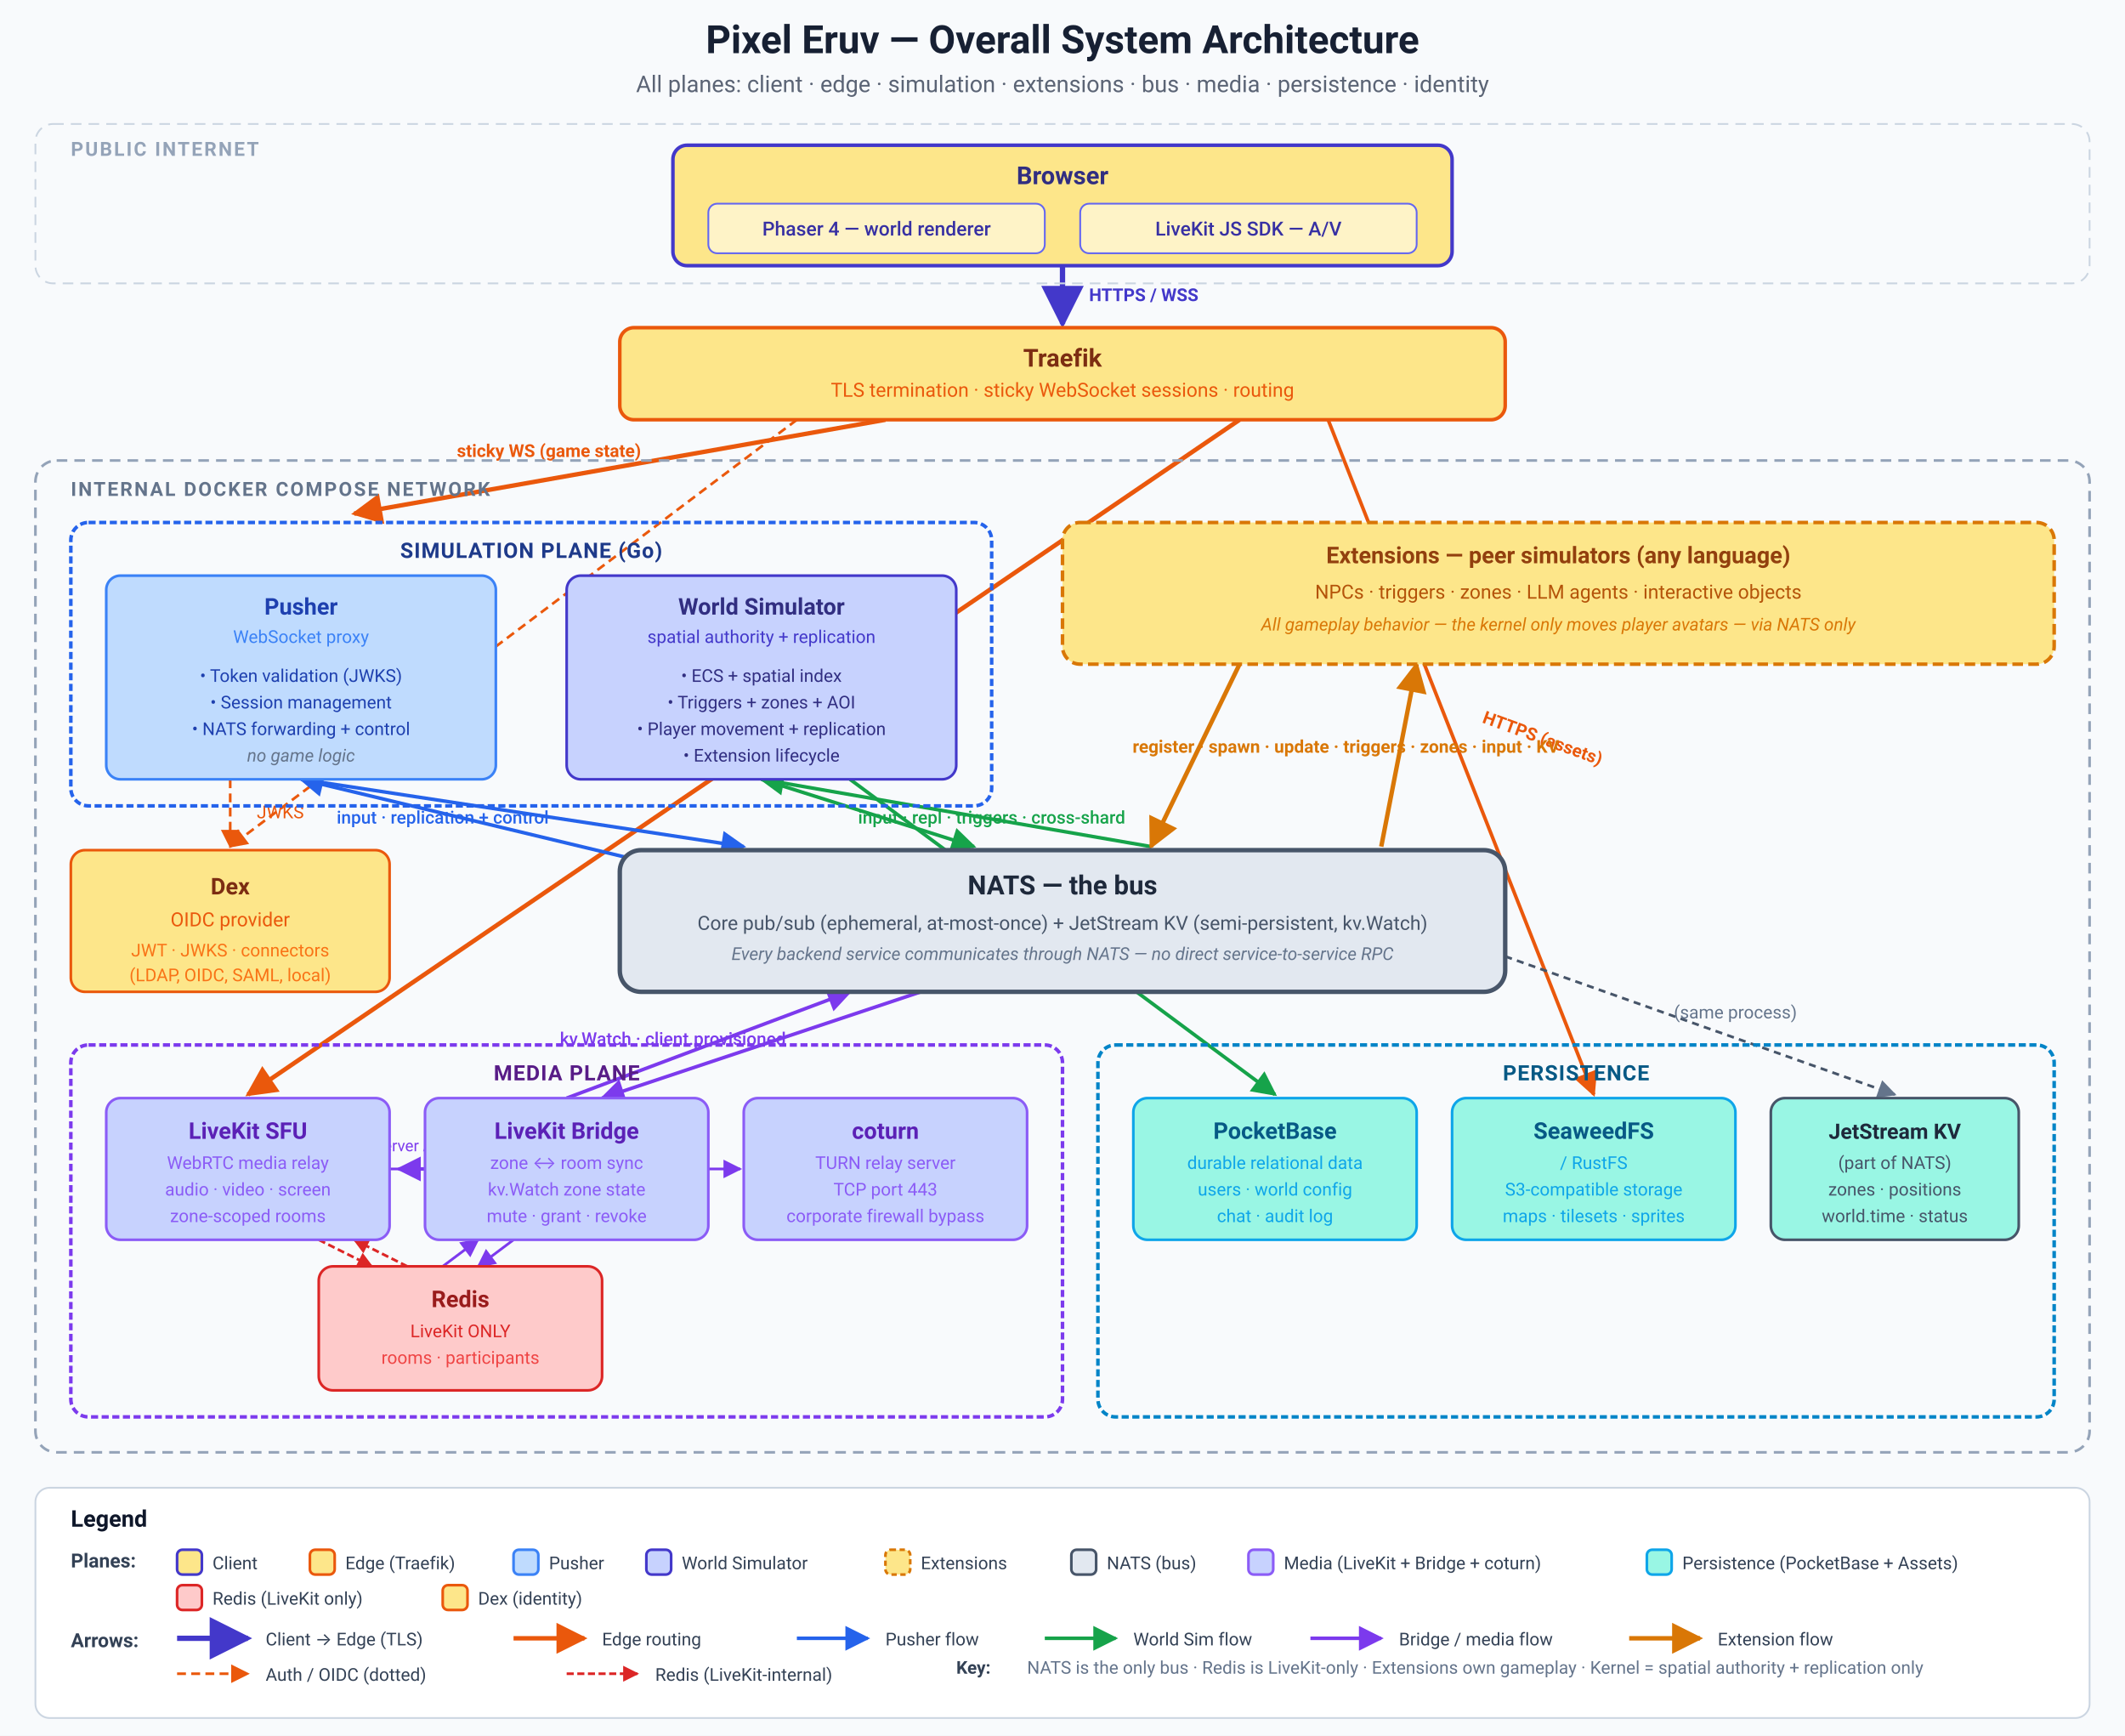
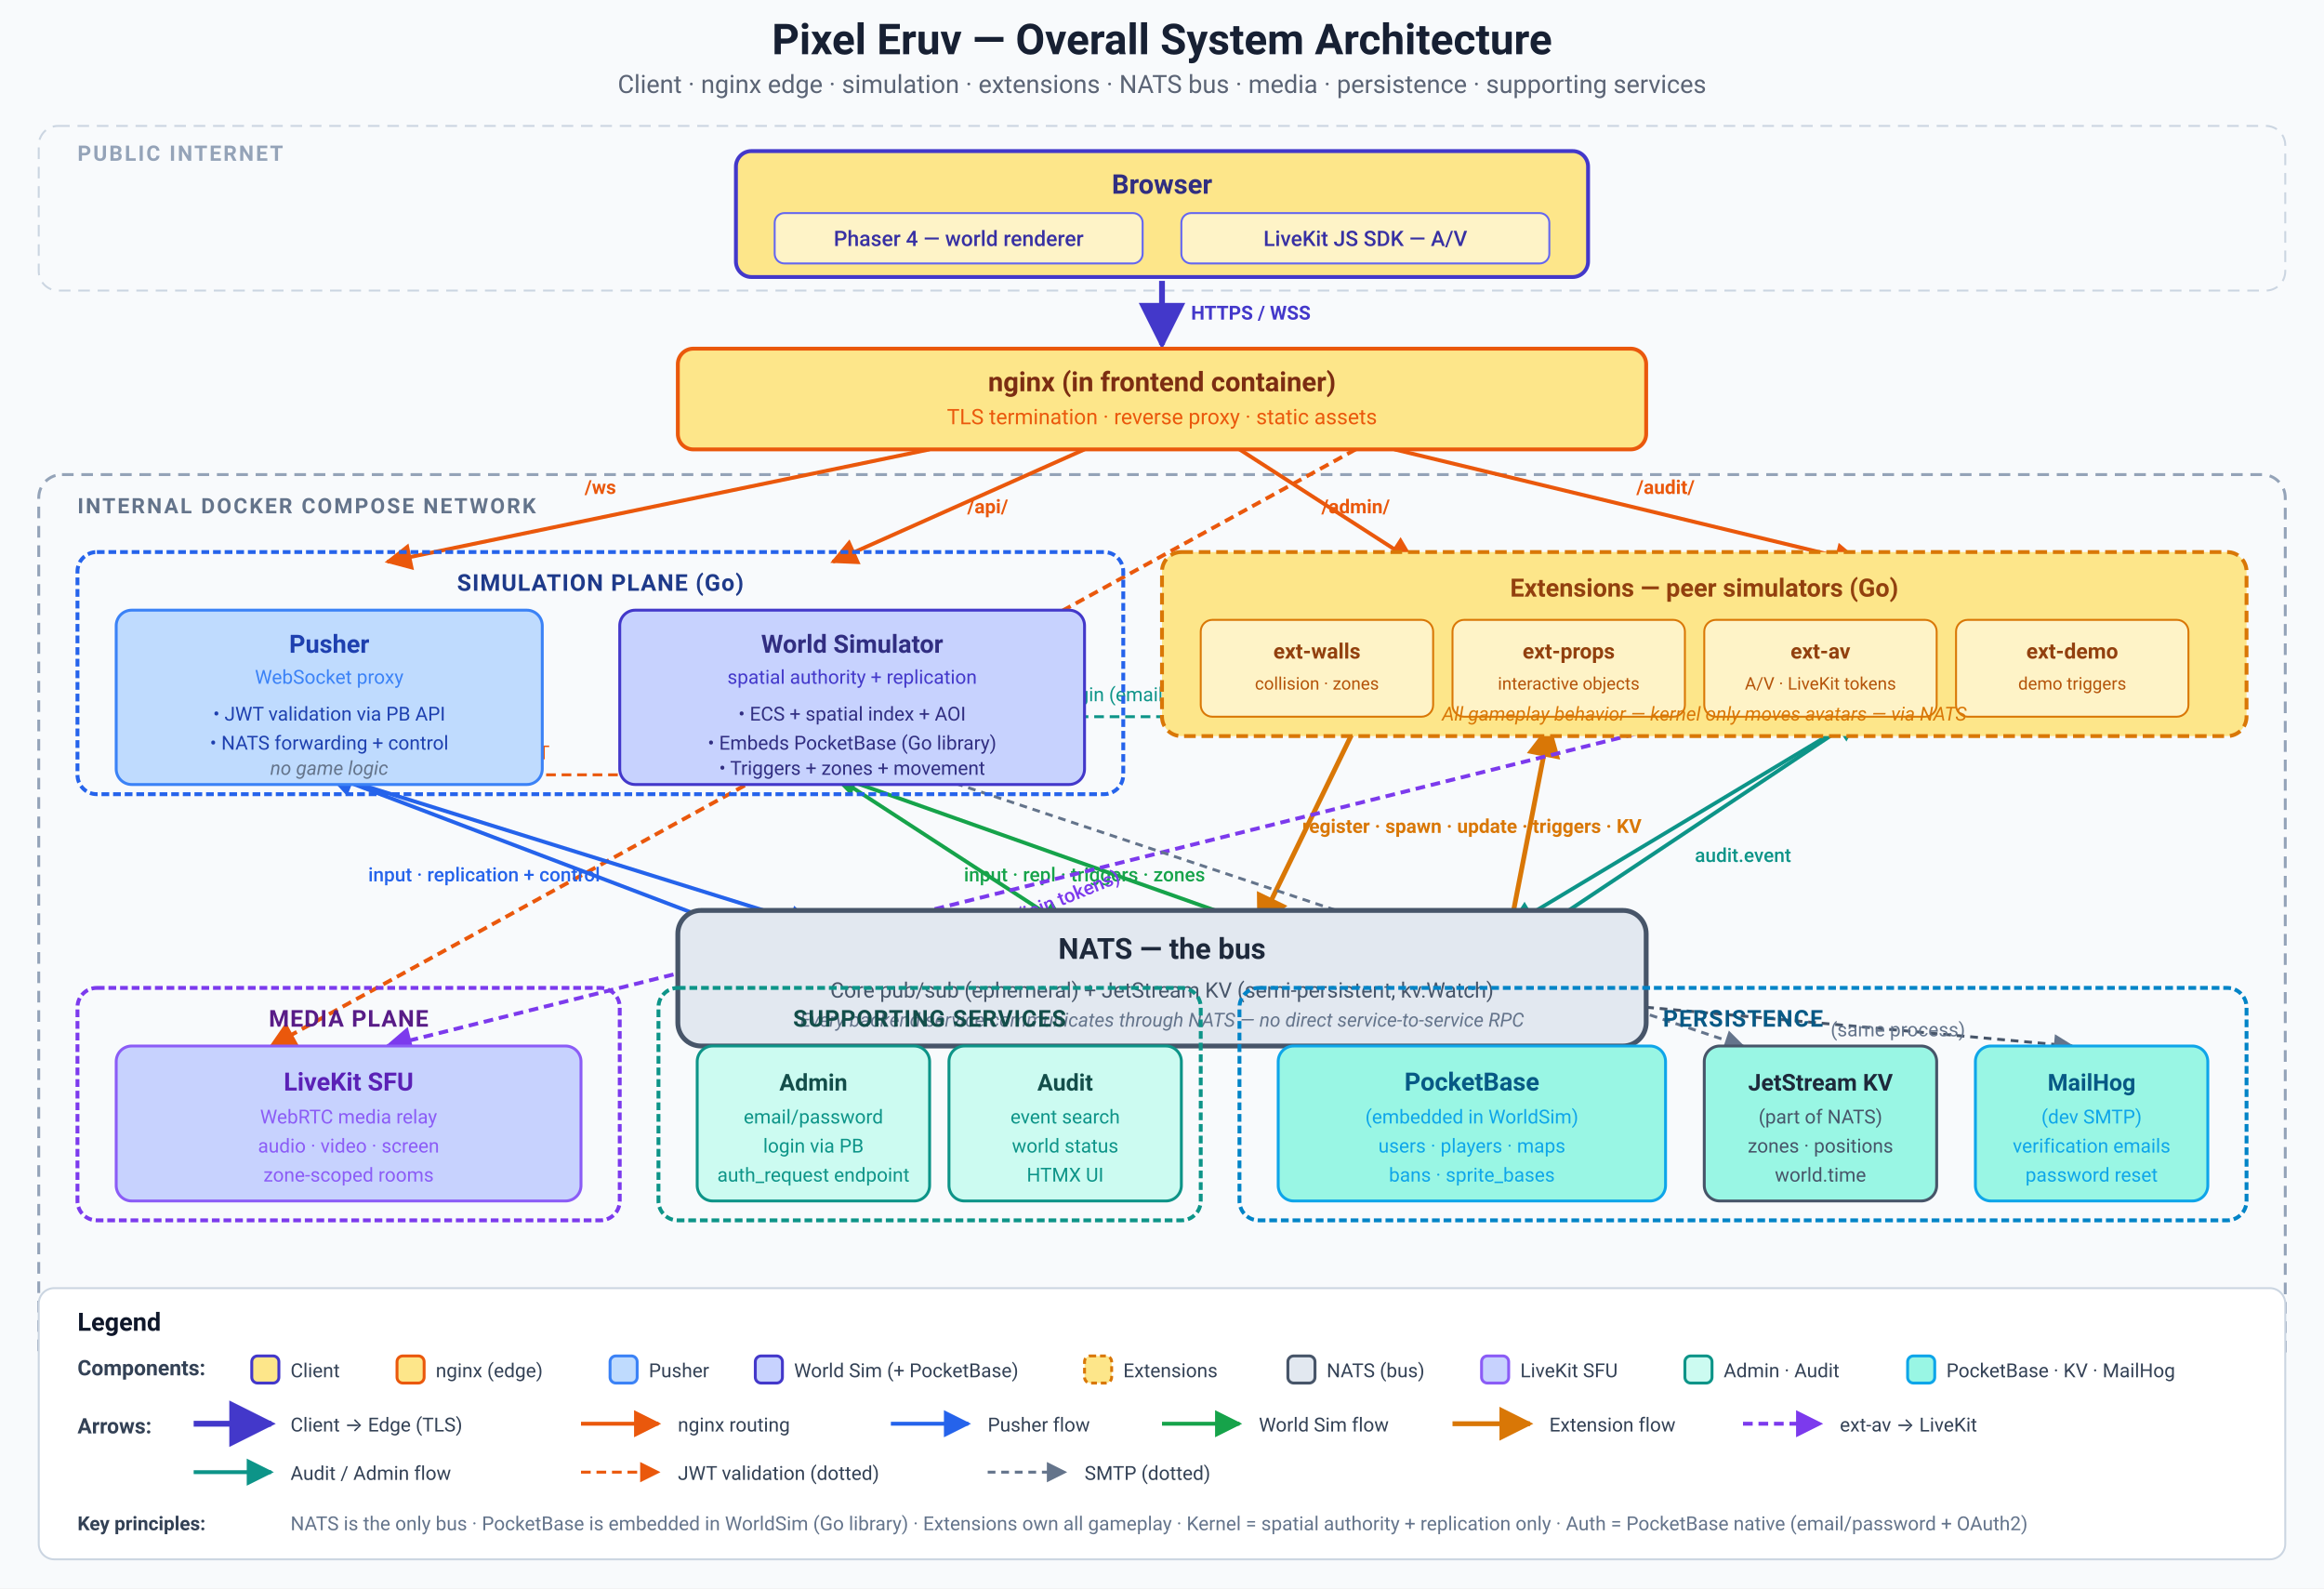
- <svg xmlns="http://www.w3.org/2000/svg" width="100%" viewBox="0 0 1200 980" role="img" font-family="-apple-system, system-ui, 'Segoe UI', Roboto, sans-serif">
+ <svg xmlns="http://www.w3.org/2000/svg" width="100%" viewBox="0 0 1200 820" role="img" font-family="-apple-system, system-ui, 'Segoe UI', Roboto, sans-serif">
  <defs>
    <marker id="arr" viewBox="0 0 10 10" refX="9" refY="5" markerWidth="7" markerHeight="7" orient="auto-start-reverse">
      <path d="M0 0L10 5L0 10z" fill="#64748b" />
    </marker>
    <marker id="arr-blue" viewBox="0 0 10 10" refX="9" refY="5" markerWidth="7" markerHeight="7" orient="auto-start-reverse">
      <path d="M0 0L10 5L0 10z" fill="#2563eb" />
    </marker>
    <marker id="arr-green" viewBox="0 0 10 10" refX="9" refY="5" markerWidth="7" markerHeight="7" orient="auto-start-reverse">
      <path d="M0 0L10 5L0 10z" fill="#16a34a" />
    </marker>
    <marker id="arr-purple" viewBox="0 0 10 10" refX="9" refY="5" markerWidth="7" markerHeight="7" orient="auto-start-reverse">
      <path d="M0 0L10 5L0 10z" fill="#7c3aed" />
    </marker>
    <marker id="arr-orange" viewBox="0 0 10 10" refX="9" refY="5" markerWidth="7" markerHeight="7" orient="auto-start-reverse">
      <path d="M0 0L10 5L0 10z" fill="#ea580c" />
    </marker>
    <marker id="arr-amber" viewBox="0 0 10 10" refX="9" refY="5" markerWidth="7" markerHeight="7" orient="auto-start-reverse">
      <path d="M0 0L10 5L0 10z" fill="#d97706" />
    </marker>
-     <marker id="arr-red" viewBox="0 0 10 10" refX="9" refY="5" markerWidth="6" markerHeight="6" orient="auto-start-reverse">
-       <path d="M0 0L10 5L0 10z" fill="#dc2626" />
-     </marker>
-     <marker id="arr-dash" viewBox="0 0 10 10" refX="9" refY="5" markerWidth="6" markerHeight="6" orient="auto-start-reverse">
-       <path d="M0 0L10 5L0 10z" fill="#94a3b8" />
-     </marker>
    <marker id="arr-indigo" viewBox="0 0 10 10" refX="9" refY="5" markerWidth="8" markerHeight="8" orient="auto-start-reverse">
      <path d="M0 0L10 5L0 10z" fill="#4338ca" />
    </marker>
+     <marker id="arr-teal" viewBox="0 0 10 10" refX="9" refY="5" markerWidth="7" markerHeight="7" orient="auto-start-reverse">
+       <path d="M0 0L10 5L0 10z" fill="#0d9488" />
+     </marker>
  </defs>
-   <rect width="1200" height="980" fill="#f8fafc" />
-   <text x="600" y="30" text-anchor="middle" font-size="22" font-weight="700" fill="#172033">Pixel Eruv — Overall System Architecture</text>
-   <text x="600" y="52" text-anchor="middle" font-size="13" fill="#5b6475">All planes: client · edge · simulation · extensions · bus · media · persistence · identity</text>
-   <line x1="600" y1="150" x2="600" y2="183" stroke="#4338ca" stroke-width="3" marker-end="url(#arr-indigo)" />
-   <text x="615" y="170" font-size="10" font-weight="600" fill="#4338ca">HTTPS / WSS</text>
-   <line x1="500" y1="237" x2="200" y2="290" stroke="#ea580c" stroke-width="2.5" marker-end="url(#arr-orange)" />
-   <text x="310" y="258" text-anchor="middle" font-size="10" font-weight="600" fill="#ea580c">sticky WS (game state)</text>
-   <line x1="700" y1="237" x2="140" y2="618" stroke="#ea580c" stroke-width="2.5" marker-end="url(#arr-orange)" />
-   <text x="430" y="420" text-anchor="middle" font-size="10" font-weight="600" fill="#ea580c" transform="rotate(-25 430 420)">WebRTC (media)</text>
-   <line x1="750" y1="237" x2="900" y2="618" stroke="#ea580c" stroke-width="2" marker-end="url(#arr-orange)" />
-   <text x="870" y="420" text-anchor="middle" font-size="10" font-weight="600" fill="#ea580c" transform="rotate(20 870 420)">HTTPS (assets)</text>
-   <line x1="450" y1="237" x2="130" y2="478" stroke="#ea580c" stroke-width="1.5" stroke-dasharray="5 3" marker-end="url(#arr-orange)" />
-   <text x="260" y="350" text-anchor="middle" font-size="10" fill="#ea580c" transform="rotate(-55 260 350)">OIDC login</text>
-   <line x1="170" y1="440" x2="420" y2="478" stroke="#2563eb" stroke-width="2" marker-end="url(#arr-blue)" />
-   <line x1="420" y1="500" x2="170" y2="440" stroke="#2563eb" stroke-width="2" marker-end="url(#arr-blue)" />
-   <text x="250" y="465" text-anchor="middle" font-size="10" font-weight="500" fill="#2563eb">input · replication + control</text>
-   <line x1="430" y1="440" x2="550" y2="478" stroke="#16a34a" stroke-width="2" marker-end="url(#arr-green)" />
-   <line x1="650" y1="478" x2="430" y2="440" stroke="#16a34a" stroke-width="2" marker-end="url(#arr-green)" />
-   <text x="560" y="465" text-anchor="middle" font-size="10" font-weight="500" fill="#16a34a">input · repl · triggers · cross-shard</text>
-   <line x1="480" y1="440" x2="720" y2="618" stroke="#16a34a" stroke-width="2" marker-end="url(#arr-green)" />
-   <text x="640" y="530" text-anchor="middle" font-size="10" font-weight="500" fill="#16a34a">users · chat · config · audit</text>
-   <line x1="130" y1="440" x2="130" y2="478" stroke="#ea580c" stroke-width="1.5" stroke-dasharray="5 3" marker-end="url(#arr-orange)" />
-   <text x="145" y="462" font-size="10" fill="#ea580c">JWKS</text>
+   <rect width="1200" height="820" fill="#f8fafc" />
+   <text x="600" y="28" text-anchor="middle" font-size="22" font-weight="700" fill="#172033">Pixel Eruv — Overall System Architecture</text>
+   <text x="600" y="48" text-anchor="middle" font-size="13" fill="#5b6475">Client · nginx edge · simulation · extensions · NATS bus · media · persistence · supporting services</text>
+   <rect x="20" y="65" width="1160" height="85" rx="10" fill="none" stroke="#cbd5e1" stroke-width="1" stroke-dasharray="6 4" />
+   <text x="40" y="83" font-size="11" font-weight="600" fill="#94a3b8" letter-spacing="1">PUBLIC INTERNET</text>
+   <rect x="20" y="245" width="1160" height="465" rx="12" fill="none" stroke="#94a3b8" stroke-width="1.5" stroke-dasharray="6 4" />
+   <text x="40" y="265" font-size="11" font-weight="600" fill="#64748b" letter-spacing="1">INTERNAL DOCKER COMPOSE NETWORK</text>
+   <line x1="600" y1="145" x2="600" y2="178" stroke="#4338ca" stroke-width="3" marker-end="url(#arr-indigo)" />
+   <text x="615" y="165" font-size="10" font-weight="600" fill="#4338ca">HTTPS / WSS</text>
+   <line x1="480" y1="232" x2="200" y2="290" stroke="#ea580c" stroke-width="2" marker-end="url(#arr-orange)" />
+   <text x="310" y="255" text-anchor="middle" font-size="10" font-weight="600" fill="#ea580c">/ws</text>
+   <line x1="560" y1="232" x2="430" y2="290" stroke="#ea580c" stroke-width="2" marker-end="url(#arr-orange)" />
+   <text x="510" y="265" text-anchor="middle" font-size="10" font-weight="600" fill="#ea580c">/api/</text>
+   <line x1="640" y1="232" x2="730" y2="290" stroke="#ea580c" stroke-width="2" marker-end="url(#arr-orange)" />
+   <text x="700" y="265" text-anchor="middle" font-size="10" font-weight="600" fill="#ea580c">/admin/</text>
+   <line x1="720" y1="232" x2="960" y2="290" stroke="#ea580c" stroke-width="2" marker-end="url(#arr-orange)" />
+   <text x="860" y="255" text-anchor="middle" font-size="10" font-weight="600" fill="#ea580c">/audit/</text>
+   <line x1="700" y1="232" x2="140" y2="540" stroke="#ea580c" stroke-width="2" stroke-dasharray="5 3" marker-end="url(#arr-orange)" />
+   <text x="420" y="380" text-anchor="middle" font-size="10" font-weight="600" fill="#ea580c" transform="rotate(-28 420 380)">/livekit/ (WebRTC)</text>
+   <line x1="170" y1="400" x2="350" y2="400" stroke="#ea580c" stroke-width="1.5" stroke-dasharray="5 3" marker-end="url(#arr-orange)" />
+   <text x="255" y="392" text-anchor="middle" font-size="10" fill="#ea580c">validate JWT</text>
+   <line x1="170" y1="400" x2="420" y2="478" stroke="#2563eb" stroke-width="2" marker-end="url(#arr-blue)" />
+   <line x1="420" y1="495" x2="170" y2="400" stroke="#2563eb" stroke-width="2" marker-end="url(#arr-blue)" />
+   <text x="250" y="455" text-anchor="middle" font-size="10" font-weight="500" fill="#2563eb">input · replication + control</text>
+   <line x1="430" y1="400" x2="550" y2="478" stroke="#16a34a" stroke-width="2" marker-end="url(#arr-green)" />
+   <line x1="650" y1="478" x2="430" y2="400" stroke="#16a34a" stroke-width="2" marker-end="url(#arr-green)" />
+   <text x="560" y="455" text-anchor="middle" font-size="10" font-weight="500" fill="#16a34a">input · repl · triggers · zones</text>
  <line x1="700" y1="375" x2="650" y2="478" stroke="#d97706" stroke-width="2.5" marker-end="url(#arr-amber)" />
  <line x1="780" y1="478" x2="800" y2="375" stroke="#d97706" stroke-width="2.5" marker-end="url(#arr-amber)" />
-   <text x="760" y="425" text-anchor="middle" font-size="10" font-weight="600" fill="#d97706">register · spawn · update · triggers · zones · input · KV</text>
-   <line x1="320" y1="620" x2="480" y2="560" stroke="#7c3aed" stroke-width="2" marker-end="url(#arr-purple)" />
-   <line x1="520" y1="560" x2="340" y2="620" stroke="#7c3aed" stroke-width="2" marker-end="url(#arr-purple)" />
-   <text x="380" y="590" text-anchor="middle" font-size="10" font-weight="500" fill="#7c3aed">kv.Watch · client.provisioned</text>
-   <line x1="240" y1="660" x2="225" y2="660" stroke="#7c3aed" stroke-width="2" marker-end="url(#arr-purple)" />
-   <text x="232" y="650" text-anchor="middle" font-size="9" fill="#7c3aed">Server API</text>
-   <line x1="290" y1="700" x2="270" y2="715" stroke="#7c3aed" stroke-width="1.5" marker-end="url(#arr-purple)" />
-   <line x1="250" y1="715" x2="270" y2="700" stroke="#7c3aed" stroke-width="1.5" marker-end="url(#arr-purple)" />
-   <line x1="180" y1="700" x2="210" y2="715" stroke="#dc2626" stroke-width="1.5" stroke-dasharray="4 2" marker-end="url(#arr-red)" />
-   <line x1="230" y1="715" x2="200" y2="700" stroke="#dc2626" stroke-width="1.5" stroke-dasharray="4 2" marker-end="url(#arr-red)" />
-   <line x1="220" y1="660" x2="418" y2="660" stroke="#7c3aed" stroke-width="1.5" marker-end="url(#arr-purple)" />
-   <text x="320" y="652" text-anchor="middle" font-size="9" fill="#7c3aed">TURN relay</text>
-   <line x1="850" y1="540" x2="1070" y2="618" stroke="#475569" stroke-width="1.5" stroke-dasharray="4 3" marker-end="url(#arr)" />
-   <text x="980" y="575" text-anchor="middle" font-size="10" fill="#64748b">(same process)</text>
-   <rect x="20" y="70" width="1160" height="90" rx="10" fill="none" stroke="#cbd5e1" stroke-width="1" stroke-dasharray="6 4" />
-   <text x="40" y="88" font-size="11" font-weight="600" fill="#94a3b8" letter-spacing="1">PUBLIC INTERNET</text>
-   <rect x="20" y="260" width="1160" height="560" rx="12" fill="none" stroke="#94a3b8" stroke-width="1.5" stroke-dasharray="6 4" />
-   <text x="40" y="280" font-size="11" font-weight="600" fill="#64748b" letter-spacing="1">INTERNAL DOCKER COMPOSE NETWORK</text>
-   <g>
-     <rect x="380" y="82" width="440" height="68" rx="8" fill="#fde68a" stroke="#4338ca" stroke-width="2" />
-     <text x="600" y="104" text-anchor="middle" font-size="14" font-weight="700" fill="#312e81">Browser</text>
-     <rect x="400" y="115" width="190" height="28" rx="5" fill="#fef3c7" stroke="#6366f1" stroke-width="1" />
-     <text x="495" y="133" text-anchor="middle" font-size="11" font-weight="500" fill="#3730a3">Phaser 4 — world renderer</text>
-     <rect x="610" y="115" width="190" height="28" rx="5" fill="#fef3c7" stroke="#6366f1" stroke-width="1" />
-     <text x="705" y="133" text-anchor="middle" font-size="11" font-weight="500" fill="#3730a3">LiveKit JS SDK — A/V</text>
-   </g>
-   <g>
-     <rect x="350" y="185" width="500" height="52" rx="8" fill="#fde68a" stroke="#ea580c" stroke-width="2" />
-     <text x="600" y="207" text-anchor="middle" font-size="14" font-weight="700" fill="#7c2d12">Traefik</text>
-     <text x="600" y="224" text-anchor="middle" font-size="11" fill="#ea580c">TLS termination · sticky WebSocket sessions · routing</text>
-   </g>
-   <g>
-     <rect x="40" y="295" width="520" height="160" rx="10" fill="none" stroke="#2563eb" stroke-width="2" stroke-dasharray="4 2" />
-     <text x="300" y="315" text-anchor="middle" font-size="12" font-weight="700" fill="#1e3a8a" letter-spacing="0.5">SIMULATION PLANE (Go)</text>
-     <rect x="60" y="325" width="220" height="115" rx="8" fill="#bfdbfe" stroke="#3b82f6" stroke-width="1.5" />
-     <text x="170" y="347" text-anchor="middle" font-size="13" font-weight="700" fill="#1e40af">Pusher</text>
-     <text x="170" y="363" text-anchor="middle" font-size="10" fill="#3b82f6">WebSocket proxy</text>
-     <text x="170" y="385" text-anchor="middle" font-size="10" fill="#1e40af">• Token validation (JWKS)</text>
-     <text x="170" y="400" text-anchor="middle" font-size="10" fill="#1e40af">• Session management</text>
-     <text x="170" y="415" text-anchor="middle" font-size="10" fill="#1e40af">• NATS forwarding + control</text>
-     <text x="170" y="430" text-anchor="middle" font-size="10" fill="#64748b" font-style="italic">no game logic</text>
-     <rect x="320" y="325" width="220" height="115" rx="8" fill="#c7d2fe" stroke="#4338ca" stroke-width="1.5" />
-     <text x="430" y="347" text-anchor="middle" font-size="13" font-weight="700" fill="#312e81">World Simulator</text>
-     <text x="430" y="363" text-anchor="middle" font-size="10" fill="#4338ca">spatial authority + replication</text>
-     <text x="430" y="385" text-anchor="middle" font-size="10" fill="#312e81">• ECS + spatial index</text>
-     <text x="430" y="400" text-anchor="middle" font-size="10" fill="#312e81">• Triggers + zones + AOI</text>
-     <text x="430" y="415" text-anchor="middle" font-size="10" fill="#312e81">• Player movement + replication</text>
-     <text x="430" y="430" text-anchor="middle" font-size="10" fill="#312e81">• Extension lifecycle</text>
-   </g>
-   <g>
-     <rect x="600" y="295" width="560" height="80" rx="10" fill="#fde68a" stroke="#d97706" stroke-width="2" stroke-dasharray="6 3" />
-     <text x="880" y="318" text-anchor="middle" font-size="13" font-weight="700" fill="#92400e">Extensions — peer simulators (any language)</text>
-     <text x="880" y="338" text-anchor="middle" font-size="11" fill="#b45309">NPCs · triggers · zones · LLM agents · interactive objects</text>
-     <text x="880" y="356" text-anchor="middle" font-size="10" fill="#d97706" font-style="italic">All gameplay behavior — the kernel only moves player avatars — via NATS only</text>
-   </g>
-   <g>
-     <rect x="350" y="480" width="500" height="80" rx="12" fill="#e2e8f0" stroke="#475569" stroke-width="2.5" />
-     <text x="600" y="505" text-anchor="middle" font-size="15" font-weight="700" fill="#1e293b">NATS — the bus</text>
-     <text x="600" y="525" text-anchor="middle" font-size="11" fill="#475569">Core pub/sub (ephemeral, at-most-once) + JetStream KV (semi-persistent, kv.Watch)</text>
-     <text x="600" y="542" text-anchor="middle" font-size="10" fill="#64748b" font-style="italic">Every backend service communicates through NATS — no direct service-to-service RPC</text>
-   </g>
-   <g>
-     <rect x="40" y="480" width="180" height="80" rx="8" fill="#fde68a" stroke="#ea580c" stroke-width="1.5" />
-     <text x="130" y="505" text-anchor="middle" font-size="13" font-weight="700" fill="#7c2d12">Dex</text>
-     <text x="130" y="523" text-anchor="middle" font-size="11" fill="#ea580c">OIDC provider</text>
-     <text x="130" y="540" text-anchor="middle" font-size="10" fill="#f97316">JWT · JWKS · connectors</text>
-     <text x="130" y="554" text-anchor="middle" font-size="10" fill="#f97316">(LDAP, OIDC, SAML, local)</text>
-   </g>
-   <g>
-     <rect x="40" y="590" width="560" height="210" rx="10" fill="none" stroke="#7c3aed" stroke-width="2" stroke-dasharray="4 2" />
-     <text x="320" y="610" text-anchor="middle" font-size="12" font-weight="700" fill="#581c87" letter-spacing="0.5">MEDIA PLANE</text>
-     <rect x="60" y="620" width="160" height="80" rx="8" fill="#c7d2fe" stroke="#8b5cf6" stroke-width="1.5" />
-     <text x="140" y="643" text-anchor="middle" font-size="13" font-weight="700" fill="#5b21b6">LiveKit SFU</text>
-     <text x="140" y="660" text-anchor="middle" font-size="10" fill="#8b5cf6">WebRTC media relay</text>
-     <text x="140" y="675" text-anchor="middle" font-size="10" fill="#8b5cf6">audio · video · screen</text>
-     <text x="140" y="690" text-anchor="middle" font-size="10" fill="#8b5cf6">zone-scoped rooms</text>
-     <rect x="240" y="620" width="160" height="80" rx="8" fill="#c7d2fe" stroke="#8b5cf6" stroke-width="1.5" />
-     <text x="320" y="643" text-anchor="middle" font-size="13" font-weight="700" fill="#5b21b6">LiveKit Bridge</text>
-     <text x="320" y="660" text-anchor="middle" font-size="10" fill="#8b5cf6">zone ↔ room sync</text>
-     <text x="320" y="675" text-anchor="middle" font-size="10" fill="#8b5cf6">kv.Watch zone state</text>
-     <text x="320" y="690" text-anchor="middle" font-size="10" fill="#8b5cf6">mute · grant · revoke</text>
-     <rect x="420" y="620" width="160" height="80" rx="8" fill="#c7d2fe" stroke="#8b5cf6" stroke-width="1.5" />
-     <text x="500" y="643" text-anchor="middle" font-size="13" font-weight="700" fill="#5b21b6">coturn</text>
-     <text x="500" y="660" text-anchor="middle" font-size="10" fill="#8b5cf6">TURN relay server</text>
-     <text x="500" y="675" text-anchor="middle" font-size="10" fill="#8b5cf6">TCP port 443</text>
-     <text x="500" y="690" text-anchor="middle" font-size="10" fill="#8b5cf6">corporate firewall bypass</text>
-     <rect x="180" y="715" width="160" height="70" rx="8" fill="#fecaca" stroke="#dc2626" stroke-width="1.5" />
-     <text x="260" y="738" text-anchor="middle" font-size="13" font-weight="700" fill="#991b1b">Redis</text>
-     <text x="260" y="755" text-anchor="middle" font-size="10" fill="#dc2626">LiveKit ONLY</text>
-     <text x="260" y="770" text-anchor="middle" font-size="10" fill="#ef4444">rooms · participants</text>
-   </g>
-   <g>
-     <rect x="620" y="590" width="540" height="210" rx="10" fill="none" stroke="#0284c7" stroke-width="2" stroke-dasharray="4 2" />
-     <text x="890" y="610" text-anchor="middle" font-size="12" font-weight="700" fill="#075985" letter-spacing="0.5">PERSISTENCE</text>
-     <rect x="640" y="620" width="160" height="80" rx="8" fill="#99f6e4" stroke="#0ea5e9" stroke-width="1.5" />
-     <text x="720" y="643" text-anchor="middle" font-size="13" font-weight="700" fill="#075985">PocketBase</text>
-     <text x="720" y="660" text-anchor="middle" font-size="10" fill="#0ea5e9">durable relational data</text>
-     <text x="720" y="675" text-anchor="middle" font-size="10" fill="#0ea5e9">users · world config</text>
-     <text x="720" y="690" text-anchor="middle" font-size="10" fill="#0ea5e9">chat · audit log</text>
-     <rect x="820" y="620" width="160" height="80" rx="8" fill="#99f6e4" stroke="#0ea5e9" stroke-width="1.5" />
-     <text x="900" y="643" text-anchor="middle" font-size="13" font-weight="700" fill="#075985">SeaweedFS</text>
-     <text x="900" y="660" text-anchor="middle" font-size="10" fill="#0ea5e9">/ RustFS</text>
-     <text x="900" y="675" text-anchor="middle" font-size="10" fill="#0ea5e9">S3-compatible storage</text>
-     <text x="900" y="690" text-anchor="middle" font-size="10" fill="#0ea5e9">maps · tilesets · sprites</text>
-     <rect x="1000" y="620" width="140" height="80" rx="8" fill="#99f6e4" stroke="#475569" stroke-width="1.5" />
-     <text x="1070" y="643" text-anchor="middle" font-size="12" font-weight="700" fill="#1e293b">JetStream KV</text>
-     <text x="1070" y="660" text-anchor="middle" font-size="10" fill="#475569">(part of NATS)</text>
-     <text x="1070" y="675" text-anchor="middle" font-size="10" fill="#475569">zones · positions</text>
-     <text x="1070" y="690" text-anchor="middle" font-size="10" fill="#475569">world.time · status</text>
-   </g>
-   <g transform="translate(20, 840)">
-     <rect x="0" y="0" width="1160" height="130" rx="8" fill="#ffffff" stroke="#cbd5e1" stroke-width="1" />
+   <text x="760" y="430" text-anchor="middle" font-size="10" font-weight="600" fill="#d97706">register · spawn · update · triggers · KV</text>
+   <line x1="860" y1="375" x2="200" y2="540" stroke="#7c3aed" stroke-width="2" stroke-dasharray="5 3" marker-end="url(#arr-purple)" />
+   <text x="530" y="475" text-anchor="middle" font-size="10" font-weight="500" fill="#7c3aed" transform="rotate(-22 530 475)">Server API (join tokens)</text>
+   <line x1="960" y1="370" x2="780" y2="478" stroke="#0d9488" stroke-width="2" marker-end="url(#arr-teal)" />
+   <line x1="780" y1="490" x2="960" y2="370" stroke="#0d9488" stroke-width="2" marker-end="url(#arr-teal)" />
+   <text x="900" y="445" text-anchor="middle" font-size="10" font-weight="500" fill="#0d9488">audit.event</text>
+   <line x1="730" y1="370" x2="480" y2="370" stroke="#0d9488" stroke-width="1.5" stroke-dasharray="5 3" marker-end="url(#arr-teal)" />
+   <text x="600" y="362" text-anchor="middle" font-size="10" fill="#0d9488">login (email/password)</text>
+   <line x1="480" y1="400" x2="900" y2="540" stroke="#64748b" stroke-width="1.5" stroke-dasharray="4 3" marker-end="url(#arr)" />
+   <text x="720" y="480" text-anchor="middle" font-size="10" fill="#64748b">SMTP (verification emails)</text>
+   <line x1="850" y1="520" x2="1070" y2="540" stroke="#475569" stroke-width="1.5" stroke-dasharray="4 3" marker-end="url(#arr)" />
+   <text x="980" y="535" text-anchor="middle" font-size="10" fill="#64748b">(same process)</text>
+   <g>
+     <rect x="380" y="78" width="440" height="65" rx="8" fill="#fde68a" stroke="#4338ca" stroke-width="2" />
+     <text x="600" y="100" text-anchor="middle" font-size="14" font-weight="700" fill="#312e81">Browser</text>
+     <rect x="400" y="110" width="190" height="26" rx="5" fill="#fef3c7" stroke="#6366f1" stroke-width="1" />
+     <text x="495" y="127" text-anchor="middle" font-size="11" font-weight="500" fill="#3730a3">Phaser 4 — world renderer</text>
+     <rect x="610" y="110" width="190" height="26" rx="5" fill="#fef3c7" stroke="#6366f1" stroke-width="1" />
+     <text x="705" y="127" text-anchor="middle" font-size="11" font-weight="500" fill="#3730a3">LiveKit JS SDK — A/V</text>
+   </g>
+   <g>
+     <rect x="350" y="180" width="500" height="52" rx="8" fill="#fde68a" stroke="#ea580c" stroke-width="2" />
+     <text x="600" y="202" text-anchor="middle" font-size="14" font-weight="700" fill="#7c2d12">nginx (in frontend container)</text>
+     <text x="600" y="219" text-anchor="middle" font-size="11" fill="#ea580c">TLS termination · reverse proxy · static assets</text>
+   </g>
+   <g>
+     <rect x="40" y="285" width="540" height="125" rx="10" fill="none" stroke="#2563eb" stroke-width="2" stroke-dasharray="4 2" />
+     <text x="310" y="305" text-anchor="middle" font-size="12" font-weight="700" fill="#1e3a8a" letter-spacing="0.5">SIMULATION PLANE (Go)</text>
+     <rect x="60" y="315" width="220" height="90" rx="8" fill="#bfdbfe" stroke="#3b82f6" stroke-width="1.5" />
+     <text x="170" y="337" text-anchor="middle" font-size="13" font-weight="700" fill="#1e40af">Pusher</text>
+     <text x="170" y="353" text-anchor="middle" font-size="10" fill="#3b82f6">WebSocket proxy</text>
+     <text x="170" y="372" text-anchor="middle" font-size="10" fill="#1e40af">• JWT validation via PB API</text>
+     <text x="170" y="387" text-anchor="middle" font-size="10" fill="#1e40af">• NATS forwarding + control</text>
+     <text x="170" y="400" text-anchor="middle" font-size="10" fill="#64748b" font-style="italic">no game logic</text>
+     <rect x="320" y="315" width="240" height="90" rx="8" fill="#c7d2fe" stroke="#4338ca" stroke-width="1.5" />
+     <text x="440" y="337" text-anchor="middle" font-size="13" font-weight="700" fill="#312e81">World Simulator</text>
+     <text x="440" y="353" text-anchor="middle" font-size="10" fill="#4338ca">spatial authority + replication</text>
+     <text x="440" y="372" text-anchor="middle" font-size="10" fill="#312e81">• ECS + spatial index + AOI</text>
+     <text x="440" y="387" text-anchor="middle" font-size="10" fill="#312e81">• Embeds PocketBase (Go library)</text>
+     <text x="440" y="400" text-anchor="middle" font-size="10" fill="#312e81">• Triggers + zones + movement</text>
+   </g>
+   <g>
+     <rect x="600" y="285" width="560" height="95" rx="10" fill="#fde68a" stroke="#d97706" stroke-width="2" stroke-dasharray="6 3" />
+     <text x="880" y="308" text-anchor="middle" font-size="13" font-weight="700" fill="#92400e">Extensions — peer simulators (Go)</text>
+     <rect x="620" y="320" width="120" height="50" rx="6" fill="#fef3c7" stroke="#d97706" stroke-width="1" />
+     <text x="680" y="340" text-anchor="middle" font-size="11" font-weight="600" fill="#92400e">ext-walls</text>
+     <text x="680" y="356" text-anchor="middle" font-size="9" fill="#b45309">collision · zones</text>
+     <rect x="750" y="320" width="120" height="50" rx="6" fill="#fef3c7" stroke="#d97706" stroke-width="1" />
+     <text x="810" y="340" text-anchor="middle" font-size="11" font-weight="600" fill="#92400e">ext-props</text>
+     <text x="810" y="356" text-anchor="middle" font-size="9" fill="#b45309">interactive objects</text>
+     <rect x="880" y="320" width="120" height="50" rx="6" fill="#fef3c7" stroke="#d97706" stroke-width="1" />
+     <text x="940" y="340" text-anchor="middle" font-size="11" font-weight="600" fill="#92400e">ext-av</text>
+     <text x="940" y="356" text-anchor="middle" font-size="9" fill="#b45309">A/V · LiveKit tokens</text>
+     <rect x="1010" y="320" width="120" height="50" rx="6" fill="#fef3c7" stroke="#d97706" stroke-width="1" />
+     <text x="1070" y="340" text-anchor="middle" font-size="11" font-weight="600" fill="#92400e">ext-demo</text>
+     <text x="1070" y="356" text-anchor="middle" font-size="9" fill="#b45309">demo triggers</text>
+     <text x="880" y="372" text-anchor="middle" font-size="10" fill="#d97706" font-style="italic">All gameplay behavior — kernel only moves avatars — via NATS</text>
+   </g>
+   <g>
+     <rect x="350" y="470" width="500" height="70" rx="12" fill="#e2e8f0" stroke="#475569" stroke-width="2.5" />
+     <text x="600" y="495" text-anchor="middle" font-size="15" font-weight="700" fill="#1e293b">NATS — the bus</text>
+     <text x="600" y="515" text-anchor="middle" font-size="11" fill="#475569">Core pub/sub (ephemeral) + JetStream KV (semi-persistent, kv.Watch)</text>
+     <text x="600" y="530" text-anchor="middle" font-size="10" fill="#64748b" font-style="italic">Every backend service communicates through NATS — no direct service-to-service RPC</text>
+   </g>
+   <g>
+     <rect x="40" y="510" width="280" height="120" rx="10" fill="none" stroke="#7c3aed" stroke-width="2" stroke-dasharray="4 2" />
+     <text x="180" y="530" text-anchor="middle" font-size="12" font-weight="700" fill="#581c87" letter-spacing="0.5">MEDIA PLANE</text>
+     <rect x="60" y="540" width="240" height="80" rx="8" fill="#c7d2fe" stroke="#8b5cf6" stroke-width="1.5" />
+     <text x="180" y="563" text-anchor="middle" font-size="13" font-weight="700" fill="#5b21b6">LiveKit SFU</text>
+     <text x="180" y="580" text-anchor="middle" font-size="10" fill="#8b5cf6">WebRTC media relay</text>
+     <text x="180" y="595" text-anchor="middle" font-size="10" fill="#8b5cf6">audio · video · screen</text>
+     <text x="180" y="610" text-anchor="middle" font-size="10" fill="#8b5cf6">zone-scoped rooms</text>
+   </g>
+   <g>
+     <rect x="340" y="510" width="280" height="120" rx="10" fill="none" stroke="#0d9488" stroke-width="2" stroke-dasharray="4 2" />
+     <text x="480" y="530" text-anchor="middle" font-size="12" font-weight="700" fill="#134e4a" letter-spacing="0.5">SUPPORTING SERVICES</text>
+     <rect x="360" y="540" width="120" height="80" rx="8" fill="#ccfbf1" stroke="#0d9488" stroke-width="1.5" />
+     <text x="420" y="563" text-anchor="middle" font-size="12" font-weight="700" fill="#134e4a">Admin</text>
+     <text x="420" y="580" text-anchor="middle" font-size="10" fill="#0d9488">email/password</text>
+     <text x="420" y="595" text-anchor="middle" font-size="10" fill="#0d9488">login via PB</text>
+     <text x="420" y="610" text-anchor="middle" font-size="10" fill="#0d9488">auth_request endpoint</text>
+     <rect x="490" y="540" width="120" height="80" rx="8" fill="#ccfbf1" stroke="#0d9488" stroke-width="1.5" />
+     <text x="550" y="563" text-anchor="middle" font-size="12" font-weight="700" fill="#134e4a">Audit</text>
+     <text x="550" y="580" text-anchor="middle" font-size="10" fill="#0d9488">event search</text>
+     <text x="550" y="595" text-anchor="middle" font-size="10" fill="#0d9488">world status</text>
+     <text x="550" y="610" text-anchor="middle" font-size="10" fill="#0d9488">HTMX UI</text>
+   </g>
+   <g>
+     <rect x="640" y="510" width="520" height="120" rx="10" fill="none" stroke="#0284c7" stroke-width="2" stroke-dasharray="4 2" />
+     <text x="900" y="530" text-anchor="middle" font-size="12" font-weight="700" fill="#075985" letter-spacing="0.5">PERSISTENCE</text>
+     <rect x="660" y="540" width="200" height="80" rx="8" fill="#99f6e4" stroke="#0ea5e9" stroke-width="1.5" />
+     <text x="760" y="563" text-anchor="middle" font-size="13" font-weight="700" fill="#075985">PocketBase</text>
+     <text x="760" y="580" text-anchor="middle" font-size="10" fill="#0ea5e9">(embedded in WorldSim)</text>
+     <text x="760" y="595" text-anchor="middle" font-size="10" fill="#0ea5e9">users · players · maps</text>
+     <text x="760" y="610" text-anchor="middle" font-size="10" fill="#0ea5e9">bans · sprite_bases</text>
+     <rect x="880" y="540" width="120" height="80" rx="8" fill="#99f6e4" stroke="#475569" stroke-width="1.5" />
+     <text x="940" y="563" text-anchor="middle" font-size="12" font-weight="700" fill="#1e293b">JetStream KV</text>
+     <text x="940" y="580" text-anchor="middle" font-size="10" fill="#475569">(part of NATS)</text>
+     <text x="940" y="595" text-anchor="middle" font-size="10" fill="#475569">zones · positions</text>
+     <text x="940" y="610" text-anchor="middle" font-size="10" fill="#475569">world.time</text>
+     <rect x="1020" y="540" width="120" height="80" rx="8" fill="#99f6e4" stroke="#0ea5e9" stroke-width="1.5" />
+     <text x="1080" y="563" text-anchor="middle" font-size="12" font-weight="700" fill="#075985">MailHog</text>
+     <text x="1080" y="580" text-anchor="middle" font-size="10" fill="#0ea5e9">(dev SMTP)</text>
+     <text x="1080" y="595" text-anchor="middle" font-size="10" fill="#0ea5e9">verification emails</text>
+     <text x="1080" y="610" text-anchor="middle" font-size="10" fill="#0ea5e9">password reset</text>
+   </g>
+   <g transform="translate(20, 665)">
+     <rect x="0" y="0" width="1160" height="140" rx="8" fill="#ffffff" stroke="#cbd5e1" stroke-width="1" />
    <text x="20" y="22" font-size="13" font-weight="700" fill="#0f172a">Legend</text>
-     <text x="20" y="45" font-size="11" font-weight="600" fill="#334155">Planes:</text>
-     <rect x="80" y="35" width="14" height="14" rx="3" fill="#fde68a" stroke="#4338ca" stroke-width="1.5" />
-     <text x="100" y="46" font-size="10" fill="#334155">Client</text>
-     <rect x="155" y="35" width="14" height="14" rx="3" fill="#fde68a" stroke="#ea580c" stroke-width="1.5" />
-     <text x="175" y="46" font-size="10" fill="#334155">Edge (Traefik)</text>
-     <rect x="270" y="35" width="14" height="14" rx="3" fill="#bfdbfe" stroke="#3b82f6" stroke-width="1.5" />
-     <text x="290" y="46" font-size="10" fill="#334155">Pusher</text>
-     <rect x="345" y="35" width="14" height="14" rx="3" fill="#c7d2fe" stroke="#4338ca" stroke-width="1.5" />
-     <text x="365" y="46" font-size="10" fill="#334155">World Simulator</text>
-     <rect x="480" y="35" width="14" height="14" rx="3" fill="#fde68a" stroke="#d97706" stroke-width="1.5" stroke-dasharray="3 2" />
-     <text x="500" y="46" font-size="10" fill="#334155">Extensions</text>
-     <rect x="585" y="35" width="14" height="14" rx="3" fill="#e2e8f0" stroke="#475569" stroke-width="1.5" />
-     <text x="605" y="46" font-size="10" fill="#334155">NATS (bus)</text>
-     <rect x="685" y="35" width="14" height="14" rx="3" fill="#c7d2fe" stroke="#8b5cf6" stroke-width="1.5" />
-     <text x="705" y="46" font-size="10" fill="#334155">Media (LiveKit + Bridge + coturn)</text>
-     <rect x="910" y="35" width="14" height="14" rx="3" fill="#99f6e4" stroke="#0ea5e9" stroke-width="1.5" />
-     <text x="930" y="46" font-size="10" fill="#334155">Persistence (PocketBase + Assets)</text>
-     <rect x="80" y="55" width="14" height="14" rx="3" fill="#fecaca" stroke="#dc2626" stroke-width="1.5" />
-     <text x="100" y="66" font-size="10" fill="#334155">Redis (LiveKit only)</text>
-     <rect x="230" y="55" width="14" height="14" rx="3" fill="#fde68a" stroke="#ea580c" stroke-width="1.5" />
-     <text x="250" y="66" font-size="10" fill="#334155">Dex (identity)</text>
-     <text x="20" y="90" font-size="11" font-weight="600" fill="#334155">Arrows:</text>
-     <line x1="80" y1="85" x2="120" y2="85" stroke="#4338ca" stroke-width="3" marker-end="url(#arr-indigo)" />
-     <text x="130" y="89" font-size="10" fill="#334155">Client → Edge (TLS)</text>
-     <line x1="270" y1="85" x2="310" y2="85" stroke="#ea580c" stroke-width="2.5" marker-end="url(#arr-orange)" />
-     <text x="320" y="89" font-size="10" fill="#334155">Edge routing</text>
-     <line x1="430" y1="85" x2="470" y2="85" stroke="#2563eb" stroke-width="2" marker-end="url(#arr-blue)" />
-     <text x="480" y="89" font-size="10" fill="#334155">Pusher flow</text>
-     <line x1="570" y1="85" x2="610" y2="85" stroke="#16a34a" stroke-width="2" marker-end="url(#arr-green)" />
-     <text x="620" y="89" font-size="10" fill="#334155">World Sim flow</text>
-     <line x1="720" y1="85" x2="760" y2="85" stroke="#7c3aed" stroke-width="2" marker-end="url(#arr-purple)" />
-     <text x="770" y="89" font-size="10" fill="#334155">Bridge / media flow</text>
-     <line x1="900" y1="85" x2="940" y2="85" stroke="#d97706" stroke-width="2.5" marker-end="url(#arr-amber)" />
-     <text x="950" y="89" font-size="10" fill="#334155">Extension flow</text>
-     <line x1="80" y1="105" x2="120" y2="105" stroke="#ea580c" stroke-width="1.5" stroke-dasharray="5 3" marker-end="url(#arr-orange)" />
-     <text x="130" y="109" font-size="10" fill="#334155">Auth / OIDC (dotted)</text>
-     <line x1="300" y1="105" x2="340" y2="105" stroke="#dc2626" stroke-width="1.5" stroke-dasharray="4 2" marker-end="url(#arr-red)" />
-     <text x="350" y="109" font-size="10" fill="#334155">Redis (LiveKit-internal)</text>
-     <text x="520" y="105" font-size="10" font-weight="600" fill="#334155">Key:</text>
-     <text x="560" y="105" font-size="10" fill="#64748b">NATS is the only bus · Redis is LiveKit-only · Extensions own gameplay · Kernel = spatial authority + replication only</text>
+     <text x="20" y="45" font-size="11" font-weight="600" fill="#334155">Components:</text>
+     <rect x="110" y="35" width="14" height="14" rx="3" fill="#fde68a" stroke="#4338ca" stroke-width="1.5" />
+     <text x="130" y="46" font-size="10" fill="#334155">Client</text>
+     <rect x="185" y="35" width="14" height="14" rx="3" fill="#fde68a" stroke="#ea580c" stroke-width="1.5" />
+     <text x="205" y="46" font-size="10" fill="#334155">nginx (edge)</text>
+     <rect x="295" y="35" width="14" height="14" rx="3" fill="#bfdbfe" stroke="#3b82f6" stroke-width="1.5" />
+     <text x="315" y="46" font-size="10" fill="#334155">Pusher</text>
+     <rect x="370" y="35" width="14" height="14" rx="3" fill="#c7d2fe" stroke="#4338ca" stroke-width="1.5" />
+     <text x="390" y="46" font-size="10" fill="#334155">World Sim (+ PocketBase)</text>
+     <rect x="540" y="35" width="14" height="14" rx="3" fill="#fde68a" stroke="#d97706" stroke-width="1.5" stroke-dasharray="3 2" />
+     <text x="560" y="46" font-size="10" fill="#334155">Extensions</text>
+     <rect x="645" y="35" width="14" height="14" rx="3" fill="#e2e8f0" stroke="#475569" stroke-width="1.5" />
+     <text x="665" y="46" font-size="10" fill="#334155">NATS (bus)</text>
+     <rect x="745" y="35" width="14" height="14" rx="3" fill="#c7d2fe" stroke="#8b5cf6" stroke-width="1.5" />
+     <text x="765" y="46" font-size="10" fill="#334155">LiveKit SFU</text>
+     <rect x="850" y="35" width="14" height="14" rx="3" fill="#ccfbf1" stroke="#0d9488" stroke-width="1.5" />
+     <text x="870" y="46" font-size="10" fill="#334155">Admin · Audit</text>
+     <rect x="965" y="35" width="14" height="14" rx="3" fill="#99f6e4" stroke="#0ea5e9" stroke-width="1.5" />
+     <text x="985" y="46" font-size="10" fill="#334155">PocketBase · KV · MailHog</text>
+     <text x="20" y="75" font-size="11" font-weight="600" fill="#334155">Arrows:</text>
+     <line x1="80" y1="70" x2="120" y2="70" stroke="#4338ca" stroke-width="3" marker-end="url(#arr-indigo)" />
+     <text x="130" y="74" font-size="10" fill="#334155">Client → Edge (TLS)</text>
+     <line x1="280" y1="70" x2="320" y2="70" stroke="#ea580c" stroke-width="2" marker-end="url(#arr-orange)" />
+     <text x="330" y="74" font-size="10" fill="#334155">nginx routing</text>
+     <line x1="440" y1="70" x2="480" y2="70" stroke="#2563eb" stroke-width="2" marker-end="url(#arr-blue)" />
+     <text x="490" y="74" font-size="10" fill="#334155">Pusher flow</text>
+     <line x1="580" y1="70" x2="620" y2="70" stroke="#16a34a" stroke-width="2" marker-end="url(#arr-green)" />
+     <text x="630" y="74" font-size="10" fill="#334155">World Sim flow</text>
+     <line x1="730" y1="70" x2="770" y2="70" stroke="#d97706" stroke-width="2.5" marker-end="url(#arr-amber)" />
+     <text x="780" y="74" font-size="10" fill="#334155">Extension flow</text>
+     <line x1="880" y1="70" x2="920" y2="70" stroke="#7c3aed" stroke-width="2" stroke-dasharray="5 3" marker-end="url(#arr-purple)" />
+     <text x="930" y="74" font-size="10" fill="#334155">ext-av → LiveKit</text>
+     <line x1="80" y1="95" x2="120" y2="95" stroke="#0d9488" stroke-width="2" marker-end="url(#arr-teal)" />
+     <text x="130" y="99" font-size="10" fill="#334155">Audit / Admin flow</text>
+     <line x1="280" y1="95" x2="320" y2="95" stroke="#ea580c" stroke-width="1.5" stroke-dasharray="5 3" marker-end="url(#arr-orange)" />
+     <text x="330" y="99" font-size="10" fill="#334155">JWT validation (dotted)</text>
+     <line x1="490" y1="95" x2="530" y2="95" stroke="#64748b" stroke-width="1.5" stroke-dasharray="4 3" marker-end="url(#arr)" />
+     <text x="540" y="99" font-size="10" fill="#334155">SMTP (dotted)</text>
+     <text x="20" y="125" font-size="10" font-weight="600" fill="#334155">Key principles:</text>
+     <text x="130" y="125" font-size="10" fill="#64748b">NATS is the only bus · PocketBase is embedded in WorldSim (Go library) · Extensions own all gameplay · Kernel = spatial authority + replication only · Auth = PocketBase native (email/password + OAuth2)</text>
  </g>
</svg>
